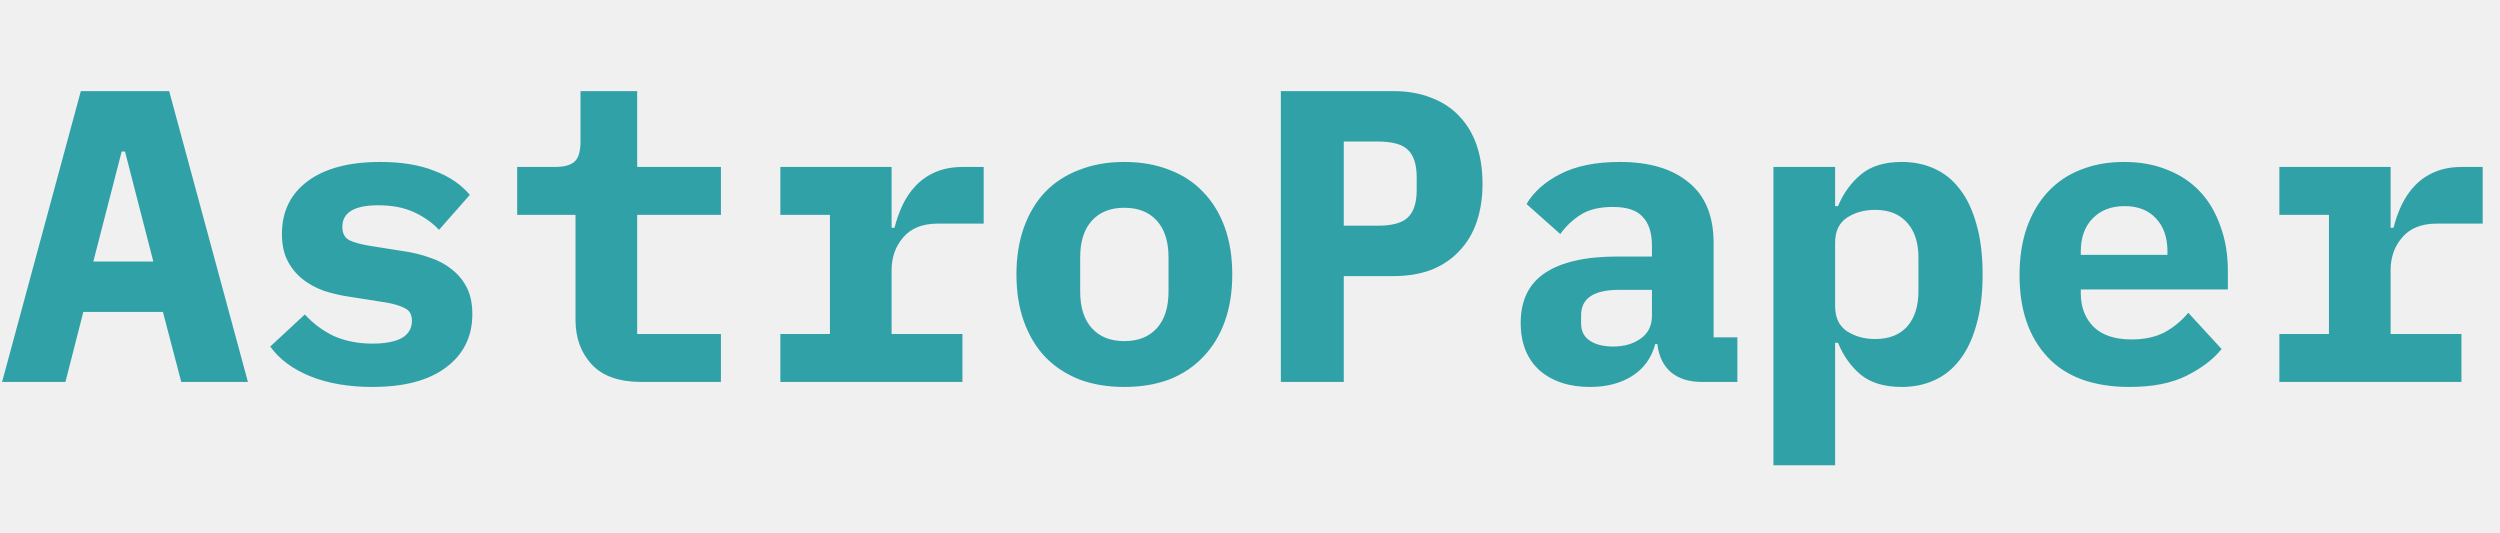
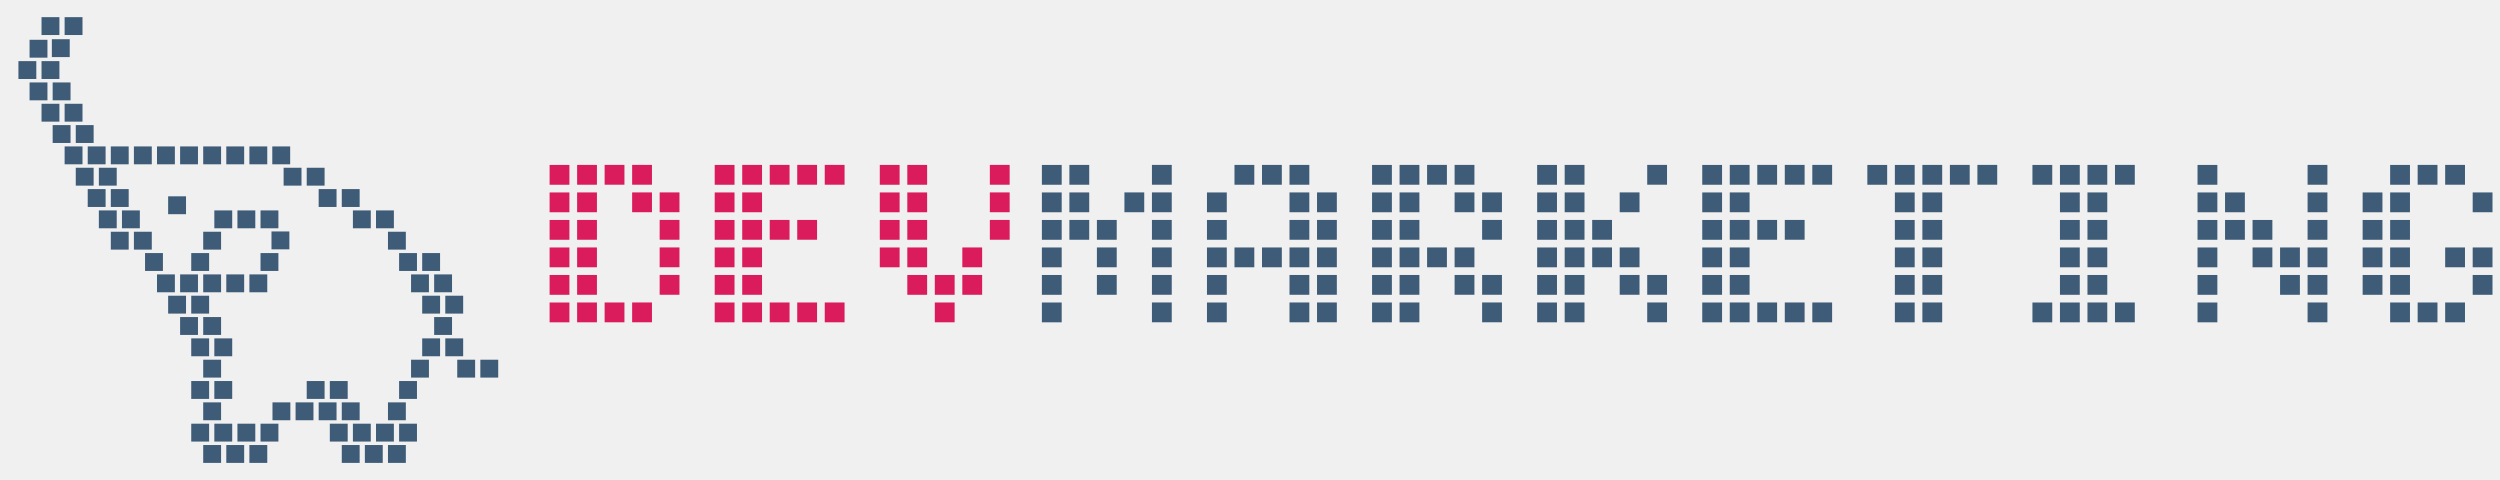
- <svg xmlns="http://www.w3.org/2000/svg" width="216" height="46" viewBox="0 0 216 46" fill="none">
-   <g clip-path="url(#clip0_1954_681)">
-     <path d="M15.66 33L14.076 26.952H7.2L5.652 33H0.18L6.984 7.872H14.616L21.42 33H15.66ZM10.8 13.092H10.512L8.064 22.596H13.248L10.8 13.092ZM32.17 33.432C30.106 33.432 28.306 33.12 26.77 32.496C25.258 31.872 24.118 31.02 23.35 29.94L26.338 27.168C27.058 27.96 27.898 28.584 28.858 29.04C29.842 29.472 30.958 29.688 32.206 29.688C33.262 29.688 34.09 29.532 34.69 29.22C35.29 28.884 35.59 28.38 35.59 27.708C35.59 27.18 35.386 26.82 34.978 26.628C34.57 26.412 34.006 26.244 33.286 26.124L30.298 25.656C29.458 25.536 28.678 25.356 27.958 25.116C27.238 24.852 26.614 24.504 26.086 24.072C25.558 23.64 25.138 23.112 24.826 22.488C24.514 21.864 24.358 21.108 24.358 20.22C24.358 18.276 25.102 16.752 26.59 15.648C28.078 14.544 30.166 13.992 32.854 13.992C34.678 13.992 36.226 14.244 37.498 14.748C38.794 15.228 39.826 15.924 40.594 16.836L37.93 19.86C37.378 19.26 36.67 18.756 35.806 18.348C34.942 17.94 33.898 17.736 32.674 17.736C30.61 17.736 29.578 18.36 29.578 19.608C29.578 20.16 29.782 20.544 30.19 20.76C30.598 20.952 31.162 21.108 31.882 21.228L34.834 21.696C35.674 21.816 36.454 22.008 37.174 22.272C37.894 22.512 38.518 22.848 39.046 23.28C39.598 23.712 40.03 24.24 40.342 24.864C40.654 25.488 40.81 26.244 40.81 27.132C40.81 29.076 40.054 30.612 38.542 31.74C37.054 32.868 34.93 33.432 32.17 33.432ZM55.412 33C53.492 33 52.064 32.496 51.128 31.488C50.192 30.48 49.724 29.196 49.724 27.636V18.564H44.684V14.424H47.96C48.752 14.424 49.316 14.268 49.652 13.956C49.988 13.644 50.156 13.068 50.156 12.228V7.872H55.052V14.424H62.288V18.564H55.052V28.86H62.288V33H55.412ZM67.422 28.86H71.706V18.564H67.422V14.424H77.034V19.68H77.286C77.454 19.008 77.682 18.36 77.97 17.736C78.282 17.088 78.666 16.524 79.122 16.044C79.602 15.54 80.178 15.144 80.85 14.856C81.522 14.568 82.314 14.424 83.226 14.424H84.99V19.32H81.03C79.71 19.32 78.714 19.716 78.042 20.508C77.37 21.276 77.034 22.224 77.034 23.352V28.86H83.154V33H67.422V28.86ZM97.144 33.432C95.704 33.432 94.408 33.216 93.256 32.784C92.104 32.328 91.12 31.68 90.304 30.84C89.512 30 88.9 28.98 88.468 27.78C88.036 26.58 87.82 25.224 87.82 23.712C87.82 22.2 88.036 20.844 88.468 19.644C88.9 18.444 89.512 17.424 90.304 16.584C91.12 15.744 92.104 15.108 93.256 14.676C94.408 14.22 95.704 13.992 97.144 13.992C98.584 13.992 99.88 14.22 101.032 14.676C102.184 15.108 103.156 15.744 103.948 16.584C104.764 17.424 105.388 18.444 105.82 19.644C106.252 20.844 106.468 22.2 106.468 23.712C106.468 25.224 106.252 26.58 105.82 27.78C105.388 28.98 104.764 30 103.948 30.84C103.156 31.68 102.184 32.328 101.032 32.784C99.88 33.216 98.584 33.432 97.144 33.432ZM97.144 29.472C98.344 29.472 99.28 29.1 99.952 28.356C100.624 27.612 100.96 26.556 100.96 25.188V22.236C100.96 20.868 100.624 19.812 99.952 19.068C99.28 18.324 98.344 17.952 97.144 17.952C95.944 17.952 95.008 18.324 94.336 19.068C93.664 19.812 93.328 20.868 93.328 22.236V25.188C93.328 26.556 93.664 27.612 94.336 28.356C95.008 29.1 95.944 29.472 97.144 29.472ZM110.666 33V7.872H120.386C121.61 7.872 122.702 8.064 123.662 8.448C124.622 8.808 125.426 9.336 126.074 10.032C126.746 10.728 127.25 11.568 127.586 12.552C127.922 13.536 128.09 14.64 128.09 15.864C128.09 17.088 127.922 18.192 127.586 19.176C127.25 20.16 126.746 21 126.074 21.696C125.426 22.392 124.622 22.932 123.662 23.316C122.702 23.676 121.61 23.856 120.386 23.856H116.102V33H110.666ZM116.102 19.5H119.018C120.29 19.5 121.166 19.26 121.646 18.78C122.15 18.3 122.402 17.508 122.402 16.404V15.324C122.402 14.22 122.15 13.428 121.646 12.948C121.166 12.468 120.29 12.228 119.018 12.228H116.102V19.5ZM147.048 33C145.944 33 145.056 32.724 144.384 32.172C143.712 31.596 143.316 30.78 143.196 29.724H143.016C142.68 30.948 142.008 31.872 141 32.496C140.016 33.12 138.804 33.432 137.364 33.432C135.564 33.432 134.112 32.952 133.008 31.992C131.928 31.008 131.388 29.64 131.388 27.888C131.388 25.944 132.096 24.504 133.512 23.568C134.928 22.632 137.004 22.164 139.74 22.164H142.728V21.228C142.728 20.124 142.464 19.296 141.936 18.744C141.432 18.168 140.568 17.88 139.344 17.88C138.216 17.88 137.304 18.096 136.608 18.528C135.912 18.96 135.312 19.524 134.808 20.22L131.892 17.628C132.516 16.572 133.488 15.708 134.808 15.036C136.152 14.34 137.868 13.992 139.956 13.992C142.5 13.992 144.48 14.58 145.896 15.756C147.336 16.908 148.056 18.66 148.056 21.012V29.148H150.108V33H147.048ZM139.38 29.94C140.316 29.94 141.108 29.712 141.756 29.256C142.404 28.8 142.728 28.14 142.728 27.276V25.044H139.884C137.7 25.044 136.608 25.776 136.608 27.24V27.96C136.608 28.608 136.86 29.1 137.364 29.436C137.868 29.772 138.54 29.94 139.38 29.94ZM153.226 14.424H158.554V17.808H158.806C159.262 16.704 159.922 15.792 160.786 15.072C161.65 14.352 162.826 13.992 164.314 13.992C165.346 13.992 166.282 14.184 167.122 14.568C167.986 14.952 168.718 15.54 169.318 16.332C169.942 17.124 170.422 18.132 170.758 19.356C171.118 20.58 171.298 22.032 171.298 23.712C171.298 25.392 171.118 26.844 170.758 28.068C170.422 29.292 169.942 30.3 169.318 31.092C168.718 31.884 167.986 32.472 167.122 32.856C166.282 33.24 165.346 33.432 164.314 33.432C162.826 33.432 161.65 33.084 160.786 32.388C159.922 31.668 159.262 30.744 158.806 29.616H158.554V40.2H153.226V14.424ZM162.01 29.292C163.21 29.292 164.134 28.932 164.782 28.212C165.43 27.468 165.754 26.448 165.754 25.152V22.272C165.754 20.976 165.43 19.968 164.782 19.248C164.134 18.504 163.21 18.132 162.01 18.132C161.074 18.132 160.258 18.36 159.562 18.816C158.89 19.272 158.554 19.992 158.554 20.976V26.448C158.554 27.432 158.89 28.152 159.562 28.608C160.258 29.064 161.074 29.292 162.01 29.292ZM183.992 33.432C180.872 33.432 178.508 32.568 176.9 30.84C175.292 29.112 174.488 26.76 174.488 23.784C174.488 22.272 174.692 20.916 175.1 19.716C175.532 18.492 176.132 17.46 176.9 16.62C177.692 15.756 178.64 15.108 179.744 14.676C180.872 14.22 182.132 13.992 183.524 13.992C184.916 13.992 186.164 14.22 187.268 14.676C188.372 15.108 189.308 15.732 190.076 16.548C190.844 17.364 191.432 18.36 191.84 19.536C192.272 20.688 192.488 21.984 192.488 23.424V25.008H179.78V25.332C179.78 26.532 180.152 27.504 180.896 28.248C181.64 28.968 182.732 29.328 184.172 29.328C185.276 29.328 186.224 29.124 187.016 28.716C187.808 28.284 188.492 27.72 189.068 27.024L191.948 30.156C191.228 31.044 190.22 31.812 188.924 32.46C187.628 33.108 185.984 33.432 183.992 33.432ZM183.56 17.808C182.408 17.808 181.484 18.168 180.788 18.888C180.116 19.584 179.78 20.532 179.78 21.732V22.02H187.268V21.732C187.268 20.508 186.932 19.548 186.26 18.852C185.612 18.156 184.712 17.808 183.56 17.808ZM196.937 28.86H201.221V18.564H196.937V14.424H206.549V19.68H206.801C206.969 19.008 207.197 18.36 207.485 17.736C207.797 17.088 208.181 16.524 208.637 16.044C209.117 15.54 209.693 15.144 210.365 14.856C211.037 14.568 211.829 14.424 212.741 14.424H214.505V19.32H210.545C209.225 19.32 208.229 19.716 207.557 20.508C206.885 21.276 206.549 22.224 206.549 23.352V28.86H212.669V33H196.937V28.86Z" fill="#31A1A8" />
+ <svg xmlns="http://www.w3.org/2000/svg" viewBox="0 0 2306.21 442.26">
+   <defs>
+     <style>.cls-1{fill:#3e5c77;}.cls-1,.cls-2{stroke-width:0px;}.cls-2{fill:#da1c5c;}</style>
+   </defs>
+   <g id="Layer_1">
+     <rect class="cls-1" x="47.83" y="36.17" width="16.49" height="16.49" />
+     <rect class="cls-1" x="27.28" y="36.7" width="16.49" height="16.49" />
+     <rect class="cls-1" x="17" y="56.38" width="16.49" height="16.49" />
+     <rect class="cls-1" x="38.31" y="56.38" width="16.49" height="16.49" />
+     <rect class="cls-1" x="27.28" y="76.05" width="16.49" height="16.49" />
+     <rect class="cls-1" x="48.58" y="76.05" width="16.49" height="16.49" />
+     <rect class="cls-1" x="38.31" y="95.73" width="16.49" height="16.49" />
+     <rect class="cls-1" x="59.61" y="95.73" width="16.49" height="16.49" />
+     <rect class="cls-1" x="38.31" y="15.82" width="16.49" height="16.49" />
+     <rect class="cls-1" x="59.61" y="15.82" width="16.49" height="16.49" />
+     <rect class="cls-1" x="48.58" y="115.4" width="16.49" height="16.49" />
+     <rect class="cls-1" x="69.89" y="115.4" width="16.49" height="16.49" />
+     <rect class="cls-1" x="59.61" y="135.08" width="16.49" height="16.49" />
+     <rect class="cls-1" x="80.92" y="135.08" width="16.49" height="16.49" />
+     <rect class="cls-1" x="102.22" y="135.08" width="16.49" height="16.49" />
+     <rect class="cls-1" x="123.53" y="135.08" width="16.49" height="16.49" />
+     <rect class="cls-1" x="144.83" y="135.08" width="16.49" height="16.49" />
+     <rect class="cls-1" x="166.14" y="135.08" width="16.49" height="16.49" />
+     <rect class="cls-1" x="187.45" y="135.08" width="16.49" height="16.49" />
+     <rect class="cls-1" x="208.75" y="135.08" width="16.49" height="16.49" />
+     <rect class="cls-1" x="230.06" y="135.08" width="16.49" height="16.49" />
+     <rect class="cls-1" x="251.18" y="135.08" width="16.49" height="16.49" />
+     <rect class="cls-1" x="69.89" y="154.75" width="16.49" height="16.49" />
+     <rect class="cls-1" x="91.19" y="154.75" width="16.49" height="16.49" />
+     <rect class="cls-1" x="261.63" y="154.75" width="16.49" height="16.49" />
+     <rect class="cls-1" x="282.94" y="154.75" width="16.49" height="16.49" />
+     <rect class="cls-1" x="80.92" y="174.43" width="16.49" height="16.49" />
+     <rect class="cls-1" x="102.22" y="174.43" width="16.49" height="16.49" />
+     <rect class="cls-1" x="293.97" y="174.43" width="16.49" height="16.49" />
+     <rect class="cls-1" x="315.28" y="174.43" width="16.49" height="16.49" />
+     <rect class="cls-1" x="91.19" y="194.1" width="16.49" height="16.49" />
+     <rect class="cls-1" x="112.5" y="194.1" width="16.49" height="16.49" />
+     <rect class="cls-1" x="155.11" y="181.1" width="16.49" height="16.49" />
+     <rect class="cls-1" x="197.72" y="194.1" width="16.49" height="16.49" />
+     <rect class="cls-1" x="219.02" y="194.1" width="16.49" height="16.49" />
+     <rect class="cls-1" x="240.33" y="194.1" width="16.49" height="16.49" />
+     <rect class="cls-1" x="250.44" y="213.51" width="16.49" height="16.49" />
+     <rect class="cls-1" x="325.55" y="194.1" width="16.49" height="16.49" />
+     <rect class="cls-1" x="346.86" y="194.1" width="16.49" height="16.49" />
+     <rect class="cls-1" x="102.22" y="213.78" width="16.49" height="16.49" />
+     <rect class="cls-1" x="123.53" y="213.78" width="16.49" height="16.49" />
+     <rect class="cls-1" x="187.45" y="213.78" width="16.49" height="16.49" />
+     <rect class="cls-1" x="357.89" y="213.78" width="16.49" height="16.49" />
+     <rect class="cls-1" x="133.8" y="233.45" width="16.49" height="16.49" />
+     <rect class="cls-1" x="176.41" y="233.45" width="16.49" height="16.49" />
+     <rect class="cls-1" x="240.33" y="233.45" width="16.49" height="16.49" />
+     <rect class="cls-1" x="368.16" y="233.45" width="16.49" height="16.49" />
+     <rect class="cls-1" x="389.47" y="233.45" width="16.49" height="16.49" />
+     <rect class="cls-1" x="144.83" y="253.13" width="16.49" height="16.49" />
+     <rect class="cls-1" x="166.14" y="253.13" width="16.49" height="16.49" />
+     <rect class="cls-1" x="187.45" y="253.13" width="16.49" height="16.49" />
+     <rect class="cls-1" x="208.75" y="253.13" width="16.49" height="16.49" />
+     <rect class="cls-1" x="230.06" y="253.13" width="16.49" height="16.49" />
+     <rect class="cls-1" x="379.19" y="253.13" width="16.49" height="16.49" />
+     <rect class="cls-1" x="400.5" y="253.13" width="16.49" height="16.49" />
+     <rect class="cls-1" x="155.11" y="272.8" width="16.49" height="16.49" />
+     <rect class="cls-1" x="176.41" y="272.8" width="16.49" height="16.49" />
+     <rect class="cls-1" x="389.47" y="272.8" width="16.49" height="16.49" />
+     <rect class="cls-1" x="410.77" y="272.8" width="16.49" height="16.49" />
+     <rect class="cls-1" x="166.14" y="292.48" width="16.49" height="16.49" />
+     <rect class="cls-1" x="187.45" y="292.48" width="16.49" height="16.49" />
+     <rect class="cls-1" x="400.5" y="292.48" width="16.49" height="16.49" />
+     <rect class="cls-1" x="176.41" y="312.15" width="16.49" height="16.49" />
+     <rect class="cls-1" x="197.72" y="312.15" width="16.49" height="16.49" />
+     <rect class="cls-1" x="389.47" y="312.15" width="16.49" height="16.49" />
+     <rect class="cls-1" x="410.77" y="312.15" width="16.49" height="16.49" />
+     <rect class="cls-1" x="187.45" y="331.83" width="16.49" height="16.49" />
+     <rect class="cls-1" x="379.19" y="331.83" width="16.49" height="16.49" />
+     <rect class="cls-1" x="421.8" y="331.83" width="16.49" height="16.49" />
+     <rect class="cls-1" x="443.11" y="331.83" width="16.49" height="16.49" />
+     <rect class="cls-1" x="176.41" y="351.5" width="16.49" height="16.49" />
+     <rect class="cls-1" x="197.72" y="351.5" width="16.49" height="16.49" />
+     <rect class="cls-1" x="282.94" y="351.5" width="16.49" height="16.49" />
+     <rect class="cls-1" x="304.25" y="351.5" width="16.49" height="16.49" />
+     <rect class="cls-1" x="368.16" y="351.5" width="16.49" height="16.49" />
+     <rect class="cls-1" x="187.45" y="371.18" width="16.49" height="16.49" />
+     <rect class="cls-1" x="251.36" y="371.18" width="16.49" height="16.49" />
+     <rect class="cls-1" x="272.67" y="371.18" width="16.49" height="16.49" />
+     <rect class="cls-1" x="293.97" y="371.18" width="16.49" height="16.49" />
+     <rect class="cls-1" x="315.28" y="371.18" width="16.49" height="16.49" />
+     <rect class="cls-1" x="357.89" y="371.18" width="16.49" height="16.49" />
+     <rect class="cls-1" x="176.41" y="390.85" width="16.49" height="16.49" />
+     <rect class="cls-1" x="197.72" y="390.85" width="16.49" height="16.49" />
+     <rect class="cls-1" x="219.02" y="390.85" width="16.49" height="16.49" />
+     <rect class="cls-1" x="240.33" y="390.85" width="16.49" height="16.49" />
+     <rect class="cls-1" x="304.25" y="390.85" width="16.49" height="16.49" />
+     <rect class="cls-1" x="325.55" y="390.85" width="16.49" height="16.49" />
+     <rect class="cls-1" x="346.86" y="390.85" width="16.49" height="16.49" />
+     <rect class="cls-1" x="368.16" y="390.85" width="16.49" height="16.49" />
+     <rect class="cls-1" x="187.45" y="410.53" width="16.49" height="16.49" />
+     <rect class="cls-1" x="208.75" y="410.53" width="16.49" height="16.49" />
+     <rect class="cls-1" x="230.06" y="410.53" width="16.49" height="16.49" />
+     <rect class="cls-1" x="315.28" y="410.53" width="16.49" height="16.49" />
+     <rect class="cls-1" x="336.58" y="410.53" width="16.49" height="16.49" />
+     <rect class="cls-1" x="357.89" y="410.53" width="16.49" height="16.49" />
  </g>
-   <defs>
-     <clipPath id="clip0_1954_681">
-       <rect width="216" height="46" fill="white" />
-     </clipPath>
-   </defs>
+   <g id="Layer_3">
+     <path class="cls-2" d="m525.28,170.43h-18.28v-18.28h18.28v18.28Zm0,25.38h-18.28v-18.28h18.28v18.28Zm0,25.38h-18.28v-18.28h18.28v18.28Zm0,25.38h-18.28v-18.28h18.28v18.28Zm0,25.38h-18.28v-18.28h18.28v18.28Zm0,25.38h-18.28v-18.28h18.28v18.28Zm25.38-126.92h-18.28v-18.28h18.28v18.28Zm0,25.38h-18.28v-18.28h18.28v18.28Zm0,25.38h-18.28v-18.28h18.28v18.28Zm0,25.38h-18.28v-18.28h18.28v18.28Zm0,25.38h-18.28v-18.28h18.28v18.28Zm0,25.38h-18.28v-18.28h18.28v18.28Zm25.38-126.92h-18.28v-18.28h18.28v18.28Zm0,126.92h-18.28v-18.28h18.28v18.28Zm25.38-126.92h-18.28v-18.28h18.28v18.28Zm0,25.38h-18.28v-18.28h18.28v18.28Zm0,101.53h-18.28v-18.28h18.28v18.28Zm25.38-101.53h-18.28v-18.28h18.28v18.28Zm0,25.38h-18.28v-18.28h18.28v18.28Zm0,25.38h-18.28v-18.28h18.28v18.28Zm0,25.38h-18.28v-18.28h18.28v18.28Z" />
+     <path class="cls-2" d="m677.58,170.43h-18.28v-18.28h18.28v18.28Zm0,25.38h-18.28v-18.28h18.28v18.28Zm0,25.38h-18.28v-18.28h18.28v18.28Zm0,25.38h-18.28v-18.28h18.28v18.28Zm0,25.38h-18.28v-18.28h18.28v18.28Zm0,25.38h-18.28v-18.28h18.28v18.28Zm25.38-126.92h-18.28v-18.28h18.28v18.28Zm0,25.38h-18.28v-18.28h18.28v18.28Zm0,25.38h-18.28v-18.28h18.28v18.28Zm0,25.38h-18.28v-18.28h18.28v18.28Zm0,25.38h-18.28v-18.28h18.28v18.28Zm0,25.38h-18.28v-18.28h18.28v18.28Zm25.38-126.92h-18.28v-18.28h18.28v18.28Zm0,50.77h-18.28v-18.28h18.28v18.28Zm0,76.15h-18.28v-18.28h18.28v18.28Zm25.38-126.92h-18.28v-18.28h18.28v18.28Zm0,50.77h-18.28v-18.28h18.28v18.28Zm0,76.15h-18.28v-18.28h18.28v18.28Zm25.38-126.92h-18.28v-18.28h18.28v18.28Zm0,126.92h-18.28v-18.28h18.28v18.28Z" />
+     <path class="cls-2" d="m829.87,170.43h-18.28v-18.28h18.28v18.28Zm0,25.38h-18.28v-18.28h18.28v18.28Zm0,25.38h-18.28v-18.28h18.28v18.28Zm0,25.38h-18.28v-18.28h18.28v18.28Zm25.38-76.15h-18.28v-18.28h18.28v18.28Zm0,25.38h-18.28v-18.28h18.28v18.28Zm0,25.38h-18.28v-18.28h18.28v18.28Zm0,25.38h-18.28v-18.28h18.28v18.28Zm0,25.38h-18.28v-18.28h18.28v18.28Zm25.38,0h-18.28v-18.28h18.28v18.28Zm0,25.38h-18.28v-18.28h18.28v18.28Zm25.38-50.77h-18.28v-18.28h18.28v18.28Zm0,25.38h-18.28v-18.28h18.28v18.28Zm25.38-101.53h-18.28v-18.28h18.28v18.28Zm0,25.38h-18.28v-18.28h18.28v18.28Zm0,25.38h-18.28v-18.28h18.28v18.28Z" />
+     <path class="cls-1" d="m979.4,170.43h-18.28v-18.28h18.28v18.28Zm0,25.38h-18.28v-18.28h18.28v18.28Zm0,25.38h-18.28v-18.28h18.28v18.28Zm0,25.38h-18.28v-18.28h18.28v18.28Zm0,25.38h-18.28v-18.28h18.28v18.28Zm0,25.38h-18.28v-18.28h18.28v18.28Zm25.38-126.92h-18.28v-18.28h18.28v18.28Zm0,25.38h-18.28v-18.28h18.28v18.28Zm0,25.38h-18.28v-18.28h18.28v18.28Zm25.38,0h-18.28v-18.28h18.28v18.28Zm0,25.38h-18.28v-18.28h18.28v18.28Zm0,25.38h-18.28v-18.28h18.28v18.28Zm25.38-76.15h-18.28v-18.28h18.28v18.28Zm25.38-25.38h-18.28v-18.28h18.28v18.28Zm0,25.38h-18.28v-18.28h18.28v18.28Zm0,25.38h-18.28v-18.28h18.28v18.28Zm0,25.38h-18.28v-18.28h18.28v18.28Zm0,25.38h-18.28v-18.28h18.28v18.28Zm0,25.38h-18.28v-18.28h18.28v18.28Z" />
+     <path class="cls-1" d="m1131.69,195.81h-18.28v-18.28h18.28v18.28Zm0,25.38h-18.28v-18.28h18.28v18.28Zm0,25.38h-18.28v-18.28h18.28v18.28Zm0,25.38h-18.28v-18.28h18.28v18.28Zm0,25.38h-18.28v-18.28h18.28v18.28Zm25.38-126.92h-18.28v-18.28h18.28v18.28Zm0,76.15h-18.28v-18.28h18.28v18.28Zm25.38-76.15h-18.28v-18.28h18.28v18.28Zm0,76.15h-18.28v-18.28h18.28v18.28Zm25.38-76.15h-18.28v-18.28h18.28v18.28Zm0,25.38h-18.28v-18.28h18.28v18.28Zm0,25.38h-18.28v-18.28h18.28v18.28Zm0,25.38h-18.28v-18.28h18.28v18.28Zm0,25.38h-18.28v-18.28h18.28v18.28Zm0,25.38h-18.28v-18.28h18.28v18.28Zm25.38-101.53h-18.28v-18.28h18.28v18.28Zm0,25.38h-18.28v-18.28h18.28v18.28Zm0,25.38h-18.28v-18.28h18.28v18.28Zm0,25.38h-18.28v-18.28h18.28v18.28Zm0,25.38h-18.28v-18.28h18.28v18.28Z" />
+     <path class="cls-1" d="m1283.99,170.43h-18.28v-18.28h18.28v18.28Zm0,25.38h-18.28v-18.28h18.28v18.28Zm0,25.38h-18.28v-18.28h18.28v18.28Zm0,25.38h-18.28v-18.28h18.28v18.28Zm0,25.38h-18.28v-18.28h18.28v18.28Zm0,25.38h-18.28v-18.28h18.28v18.28Zm25.38-126.92h-18.28v-18.28h18.28v18.28Zm0,25.38h-18.28v-18.28h18.28v18.28Zm0,25.38h-18.28v-18.28h18.28v18.28Zm0,25.38h-18.28v-18.28h18.28v18.28Zm0,25.38h-18.28v-18.28h18.28v18.28Zm0,25.38h-18.28v-18.28h18.28v18.28Zm25.38-126.92h-18.28v-18.28h18.28v18.28Zm0,76.15h-18.28v-18.28h18.28v18.28Zm25.38-76.15h-18.28v-18.28h18.28v18.28Zm0,25.38h-18.28v-18.28h18.28v18.28Zm0,50.77h-18.28v-18.28h18.28v18.28Zm0,25.38h-18.28v-18.28h18.28v18.28Zm25.38-76.15h-18.28v-18.28h18.28v18.28Zm0,25.38h-18.28v-18.28h18.28v18.28Zm0,50.77h-18.28v-18.28h18.28v18.28Zm0,25.38h-18.28v-18.28h18.28v18.28Z" />
+     <path class="cls-1" d="m1436.29,170.43h-18.28v-18.28h18.28v18.28Zm0,25.38h-18.28v-18.28h18.28v18.28Zm0,25.38h-18.28v-18.28h18.28v18.28Zm0,25.38h-18.28v-18.28h18.28v18.28Zm0,25.38h-18.28v-18.28h18.28v18.28Zm0,25.38h-18.28v-18.28h18.28v18.28Zm25.38-126.92h-18.28v-18.28h18.28v18.28Zm0,25.38h-18.28v-18.28h18.28v18.28Zm0,25.38h-18.28v-18.28h18.28v18.28Zm0,25.38h-18.28v-18.28h18.28v18.28Zm0,25.38h-18.28v-18.28h18.28v18.28Zm0,25.38h-18.28v-18.28h18.28v18.28Zm25.38-76.15h-18.28v-18.28h18.28v18.28Zm0,25.38h-18.28v-18.28h18.28v18.28Zm25.38-50.77h-18.28v-18.28h18.28v18.28Zm0,50.77h-18.28v-18.28h18.28v18.28Zm0,25.38h-18.28v-18.28h18.28v18.28Zm25.38-101.53h-18.28v-18.28h18.28v18.28Zm0,101.53h-18.28v-18.28h18.28v18.28Zm0,25.38h-18.28v-18.28h18.28v18.28Z" />
+     <path class="cls-1" d="m1588.58,170.43h-18.28v-18.28h18.28v18.28Zm0,25.38h-18.28v-18.28h18.28v18.28Zm0,25.38h-18.28v-18.28h18.28v18.28Zm0,25.38h-18.28v-18.28h18.28v18.28Zm0,25.38h-18.28v-18.28h18.28v18.28Zm0,25.38h-18.28v-18.28h18.28v18.28Zm25.38-126.92h-18.28v-18.28h18.28v18.28Zm0,25.38h-18.28v-18.28h18.28v18.28Zm0,25.38h-18.28v-18.28h18.28v18.28Zm0,25.38h-18.28v-18.28h18.28v18.28Zm0,25.38h-18.28v-18.28h18.28v18.28Zm0,25.38h-18.28v-18.28h18.28v18.28Zm25.38-126.92h-18.28v-18.28h18.28v18.28Zm0,50.77h-18.28v-18.28h18.28v18.28Zm0,76.15h-18.28v-18.28h18.28v18.28Zm25.38-126.92h-18.28v-18.28h18.28v18.28Zm0,50.77h-18.28v-18.28h18.28v18.28Zm0,76.15h-18.28v-18.28h18.28v18.28Zm25.38-126.92h-18.28v-18.28h18.28v18.28Zm0,126.92h-18.28v-18.28h18.28v18.28Z" />
+     <path class="cls-1" d="m1740.88,170.43h-18.28v-18.28h18.28v18.28Zm25.38,0h-18.28v-18.28h18.28v18.28Zm0,25.38h-18.28v-18.28h18.28v18.28Zm0,25.38h-18.28v-18.28h18.28v18.28Zm0,25.38h-18.28v-18.28h18.28v18.28Zm0,25.38h-18.28v-18.28h18.28v18.28Zm0,25.38h-18.28v-18.28h18.28v18.28Zm25.38-126.92h-18.28v-18.28h18.28v18.28Zm0,25.38h-18.28v-18.28h18.28v18.28Zm0,25.38h-18.28v-18.28h18.28v18.28Zm0,25.38h-18.28v-18.28h18.28v18.28Zm0,25.38h-18.28v-18.28h18.28v18.28Zm0,25.38h-18.28v-18.28h18.28v18.28Zm25.38-126.92h-18.28v-18.28h18.28v18.28Zm25.38,0h-18.28v-18.28h18.28v18.28Z" />
+     <path class="cls-1" d="m1893.17,170.43h-18.28v-18.28h18.28v18.28Zm0,126.92h-18.28v-18.28h18.28v18.28Zm25.38-126.92h-18.28v-18.28h18.28v18.28Zm0,25.38h-18.28v-18.28h18.28v18.28Zm0,25.38h-18.28v-18.28h18.28v18.28Zm0,25.38h-18.28v-18.28h18.28v18.28Zm0,25.38h-18.28v-18.28h18.28v18.28Zm0,25.38h-18.28v-18.28h18.28v18.28Zm25.38-126.92h-18.28v-18.28h18.28v18.28Zm0,25.38h-18.28v-18.28h18.28v18.28Zm0,25.38h-18.28v-18.28h18.28v18.28Zm0,25.38h-18.28v-18.28h18.28v18.28Zm0,25.38h-18.28v-18.28h18.28v18.28Zm0,25.38h-18.28v-18.28h18.28v18.28Zm25.38-126.92h-18.28v-18.28h18.28v18.28Zm0,126.92h-18.28v-18.28h18.28v18.28Z" />
+     <path class="cls-1" d="m2045.47,170.43h-18.28v-18.28h18.28v18.28Zm0,25.38h-18.28v-18.28h18.28v18.28Zm0,25.38h-18.28v-18.28h18.28v18.28Zm0,25.38h-18.28v-18.28h18.28v18.28Zm0,25.38h-18.28v-18.28h18.28v18.28Zm0,25.38h-18.28v-18.28h18.28v18.28Zm25.38-101.53h-18.28v-18.28h18.28v18.28Zm0,25.38h-18.28v-18.28h18.28v18.28Zm25.38,0h-18.28v-18.28h18.28v18.28Zm0,25.38h-18.28v-18.28h18.28v18.28Zm25.38,0h-18.28v-18.28h18.28v18.28Zm0,25.38h-18.28v-18.28h18.28v18.28Zm25.38-101.53h-18.28v-18.28h18.28v18.28Zm0,25.38h-18.28v-18.28h18.28v18.28Zm0,25.38h-18.28v-18.28h18.28v18.28Zm0,25.38h-18.28v-18.28h18.28v18.28Zm0,25.38h-18.28v-18.28h18.28v18.28Zm0,25.38h-18.28v-18.28h18.28v18.28Z" />
+     <path class="cls-1" d="m2197.77,195.81h-18.28v-18.28h18.28v18.28Zm0,25.38h-18.28v-18.28h18.28v18.28Zm0,25.38h-18.28v-18.28h18.28v18.28Zm0,25.38h-18.28v-18.28h18.28v18.28Zm25.38-101.53h-18.28v-18.28h18.28v18.28Zm0,25.38h-18.28v-18.28h18.28v18.28Zm0,25.38h-18.28v-18.28h18.28v18.28Zm0,25.38h-18.28v-18.28h18.28v18.28Zm0,25.38h-18.28v-18.28h18.28v18.28Zm0,25.38h-18.28v-18.28h18.28v18.28Zm25.38-126.92h-18.28v-18.28h18.28v18.28Zm0,126.92h-18.28v-18.28h18.28v18.28Zm25.38-126.92h-18.28v-18.28h18.28v18.28Zm0,76.15h-18.28v-18.28h18.28v18.28Zm0,50.77h-18.28v-18.28h18.28v18.28Zm25.38-101.53h-18.28v-18.28h18.28v18.28Zm0,50.77h-18.28v-18.28h18.28v18.28Zm0,25.38h-18.28v-18.28h18.28v18.28Z" />
+   </g>
</svg>
